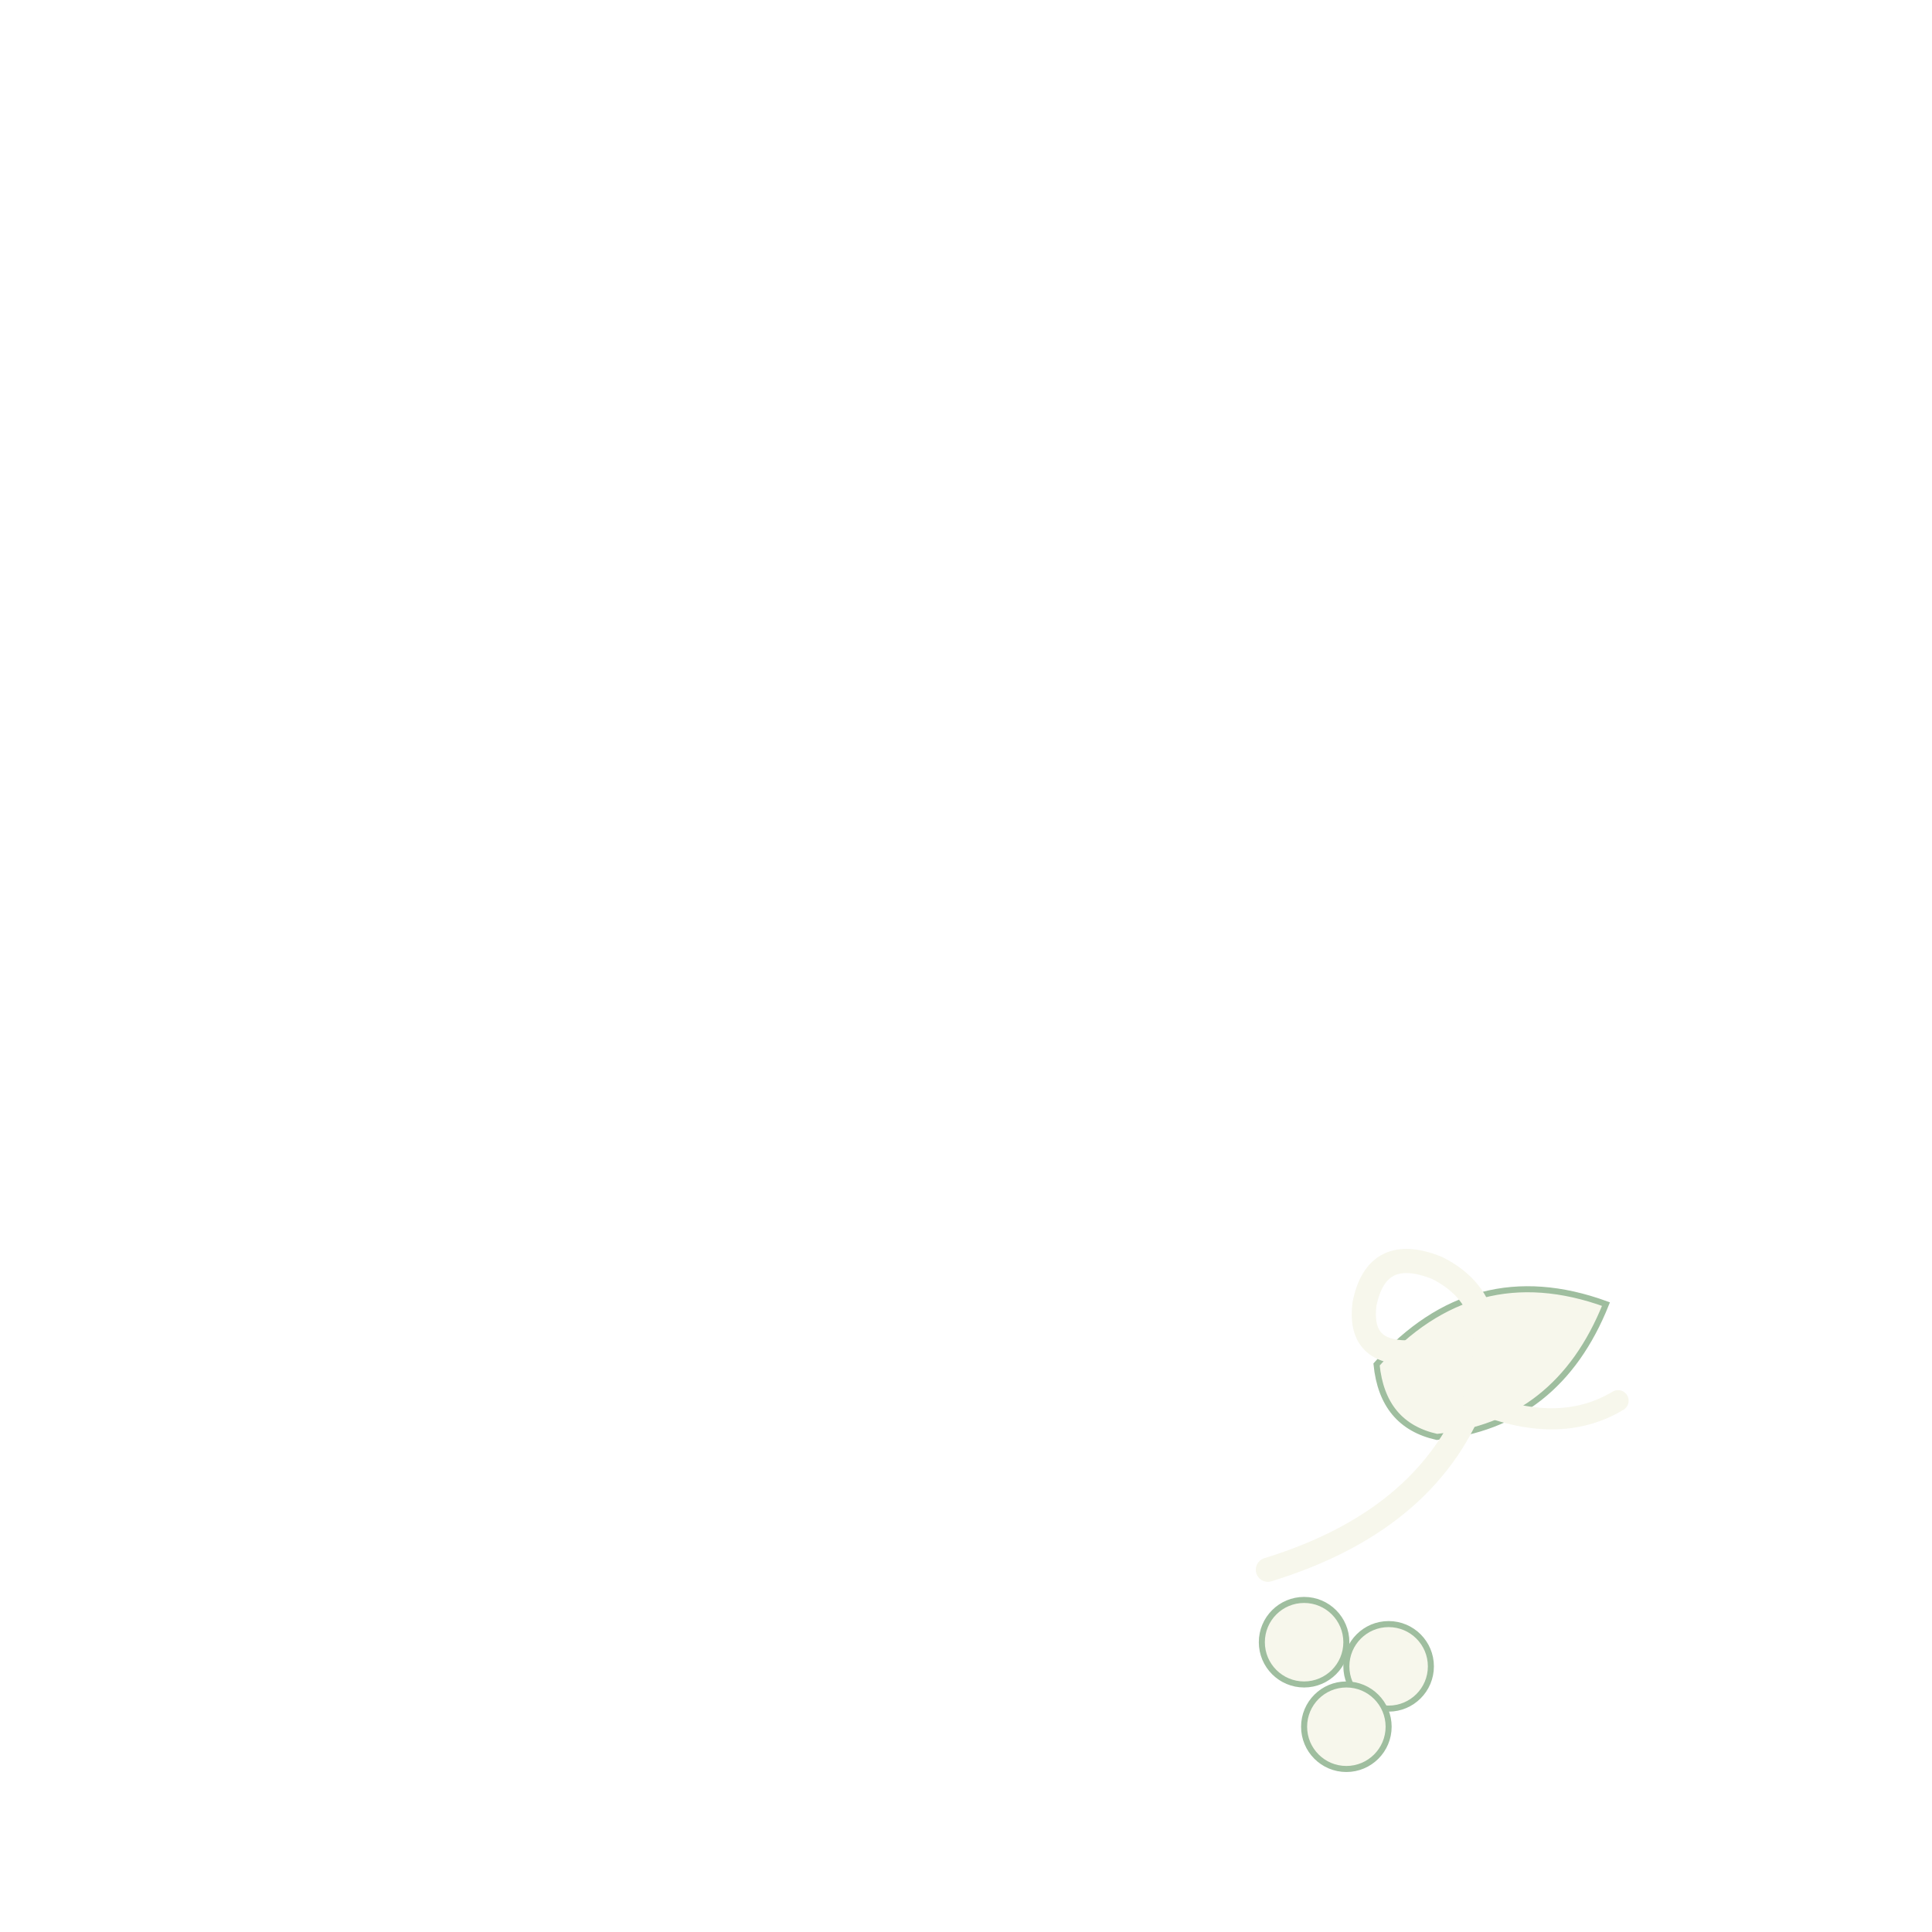
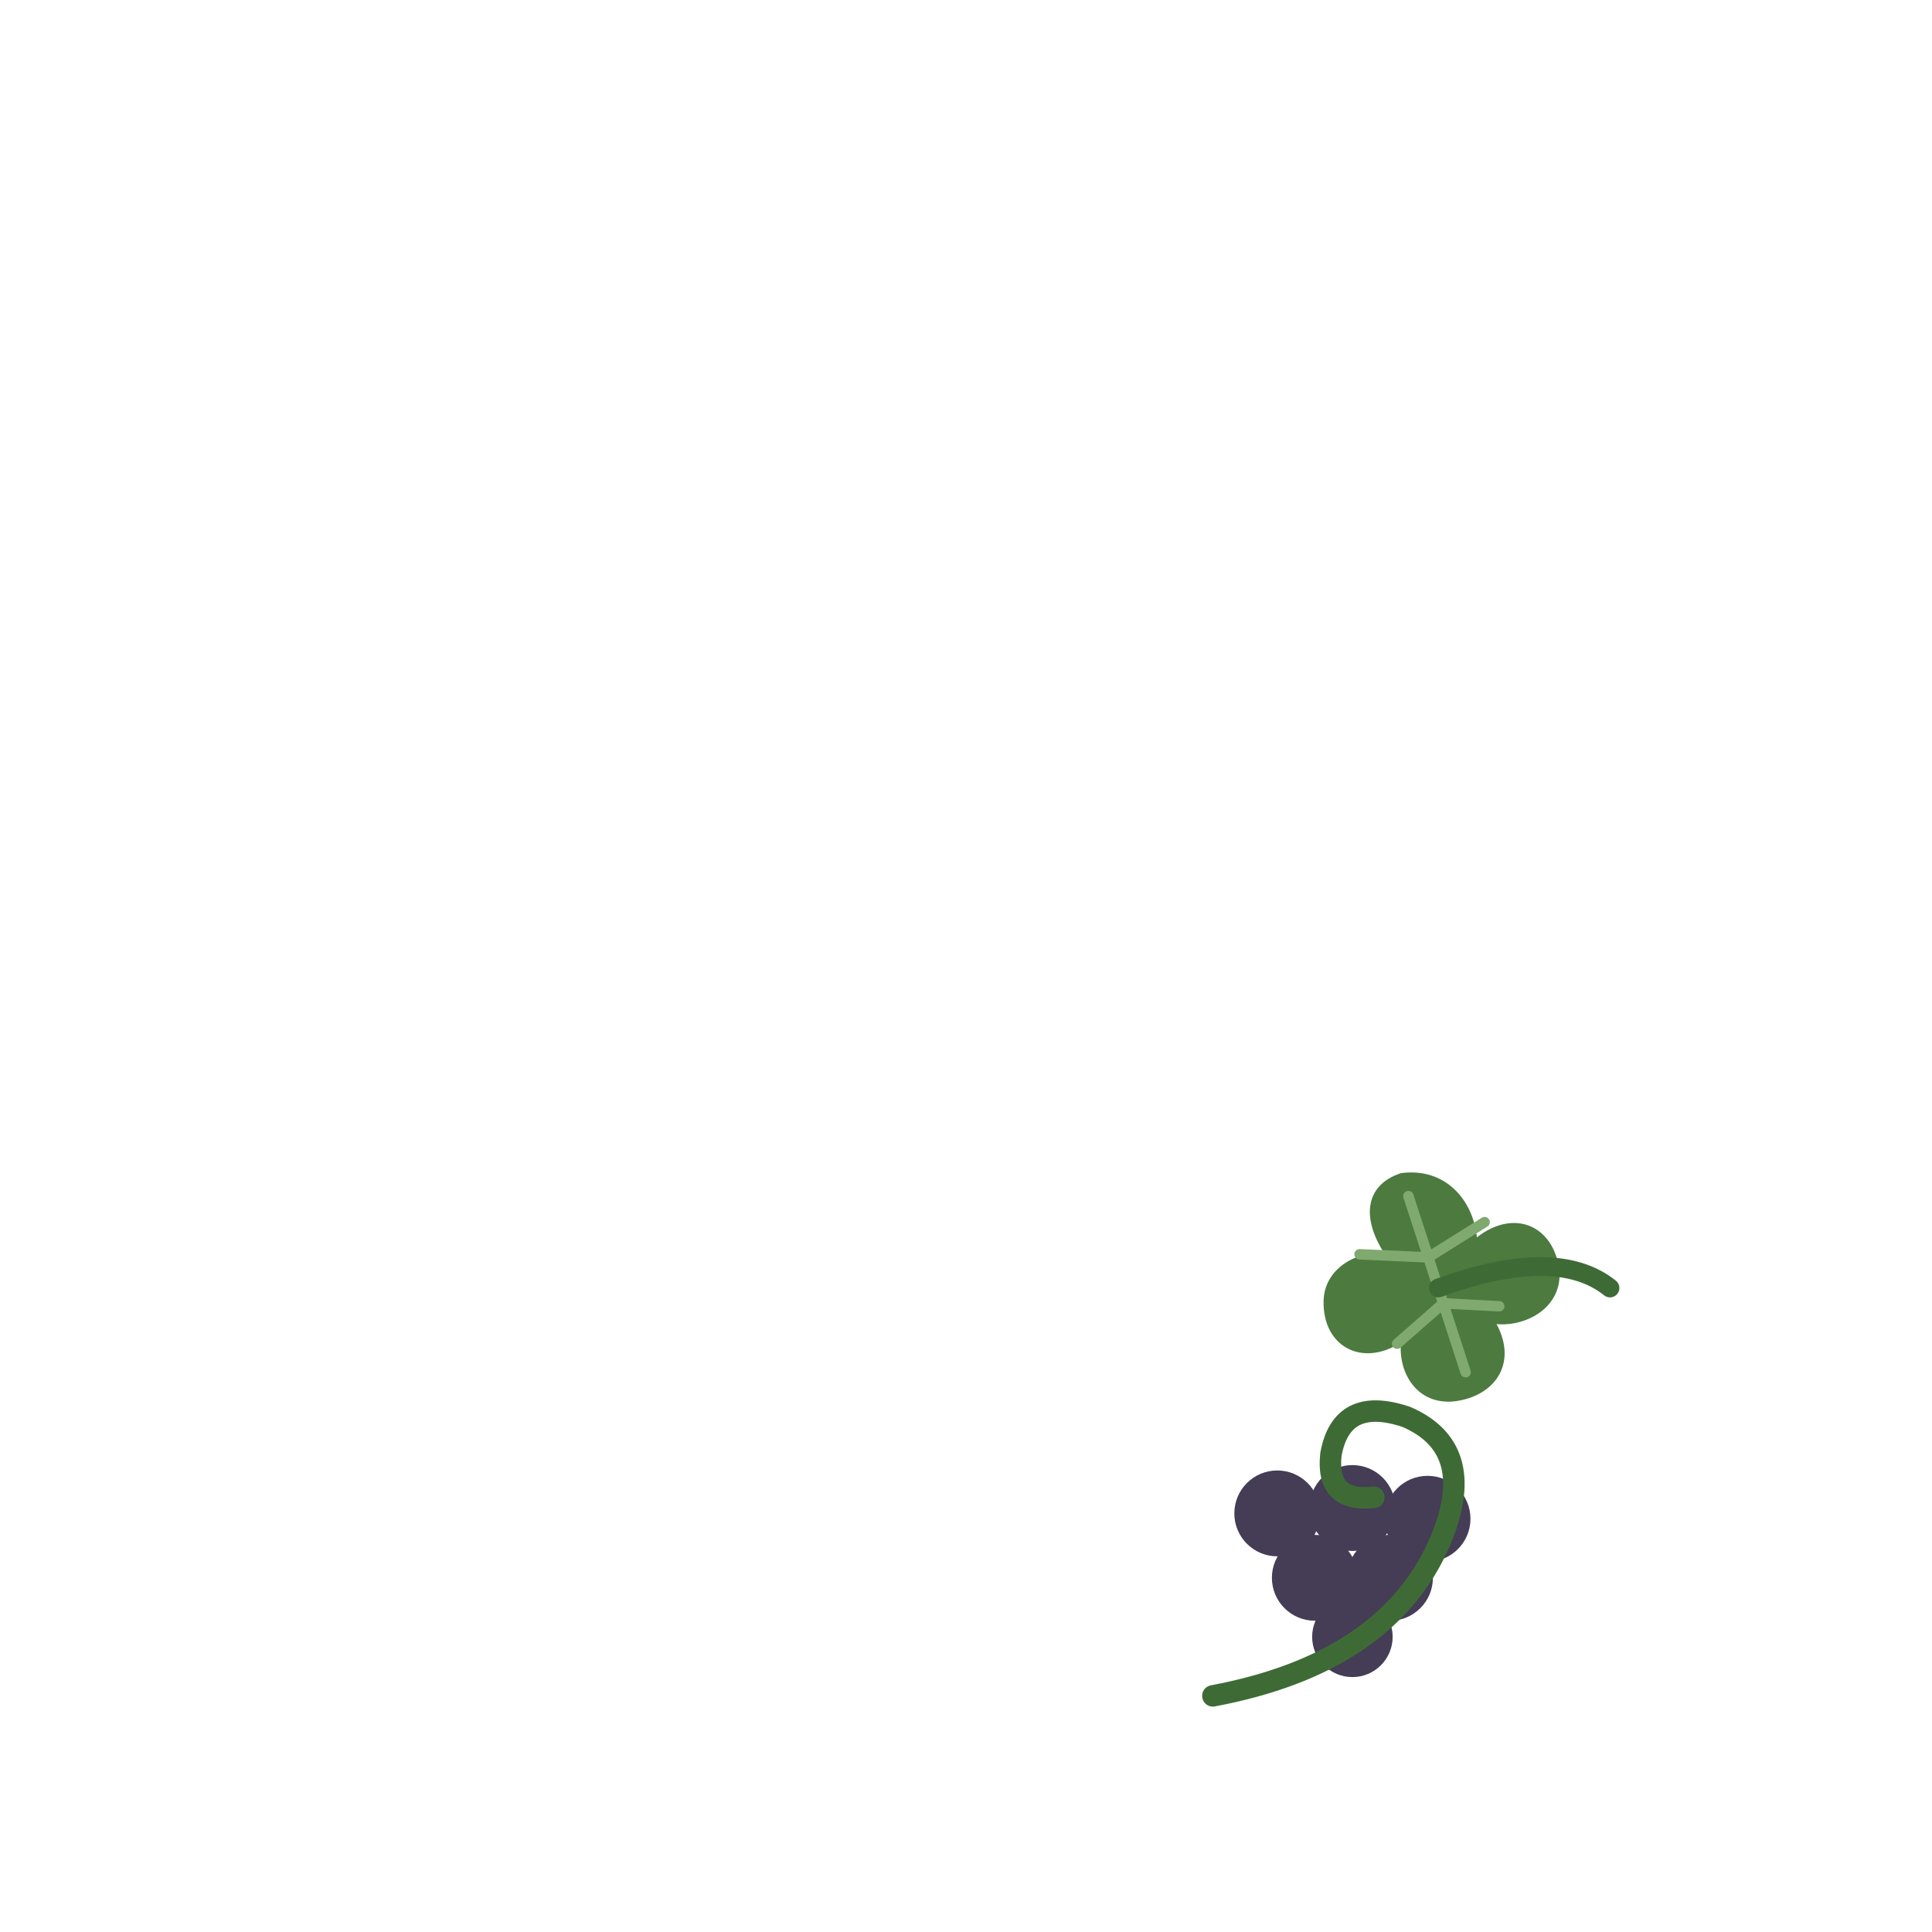
- <svg xmlns="http://www.w3.org/2000/svg" width="320" height="320" viewBox="0 0 320 320" fill="none">
-   <g stroke="#9FBE9F" stroke-linecap="round">
-     <path fill="#F7F7EC" d="M228 226 Q244 208 266 216 Q258 236 238 238 Q229 236 228 226 Z" />
-     <path d="M210 260 Q236 252 244 232 Q250 216 238 210 Q228 206 226 216 Q225 224 233 224" stroke="#F7F7EC" stroke-width="4" fill="none" />
-     <path d="M244 232 Q258 238 268 232" stroke="#F7F7EC" stroke-width="3.5" fill="none" />
-     <g fill="#F7F7EC">
-       <circle cx="216" cy="272" r="7" />
-       <circle cx="230" cy="276" r="7" />
-       <circle cx="223" cy="286" r="7" />
+ <svg xmlns="http://www.w3.org/2000/svg" width="360" height="360" viewBox="0 0 360 360" fill="none">
+   <g stroke-linecap="round">
+     <g transform="translate(268,240) rotate(-18) scale(0.75)">
+       <path fill="#4C7A3F" d="M0 -30 C11 -28 15 -18 13 -9 C24 -13 32 -6 30 5 C28 14 18 16 11 13 C13 24 5 30 -5 28 C-14 26 -16 17 -13 10 C-24 13 -32 5 -28 -6 C-25 -14 -15 -15 -10 -12 C-13 -23 -9 -30 0 -30 Z" />
+       <path d="M0 -24 L0 22 M0 -8 L-16 -14 M0 -8 L16 -12 M0 4 L-14 10 M0 4 L13 9" stroke="#7FA96F" stroke-width="2.6" fill="none" />
    </g>
+     <g fill="#453C56">
+       <circle cx="238" cy="282" r="8" />
+       <circle cx="252" cy="281" r="8" />
+       <circle cx="266" cy="283" r="8" />
+       <circle cx="245" cy="294" r="8" />
+       <circle cx="259" cy="294" r="8" />
+       <circle cx="252" cy="305" r="7.5" />
+     </g>
+     <path d="M226 316 Q258 310 268 288 Q276 270 262 264 Q250 260 248 271 Q247 280 256 279" stroke="#3E6B35" stroke-width="4" fill="none" />
+     <path d="M268 240 Q290 232 300 240" stroke="#3E6B35" stroke-width="3.5" fill="none" />
  </g>
</svg>
